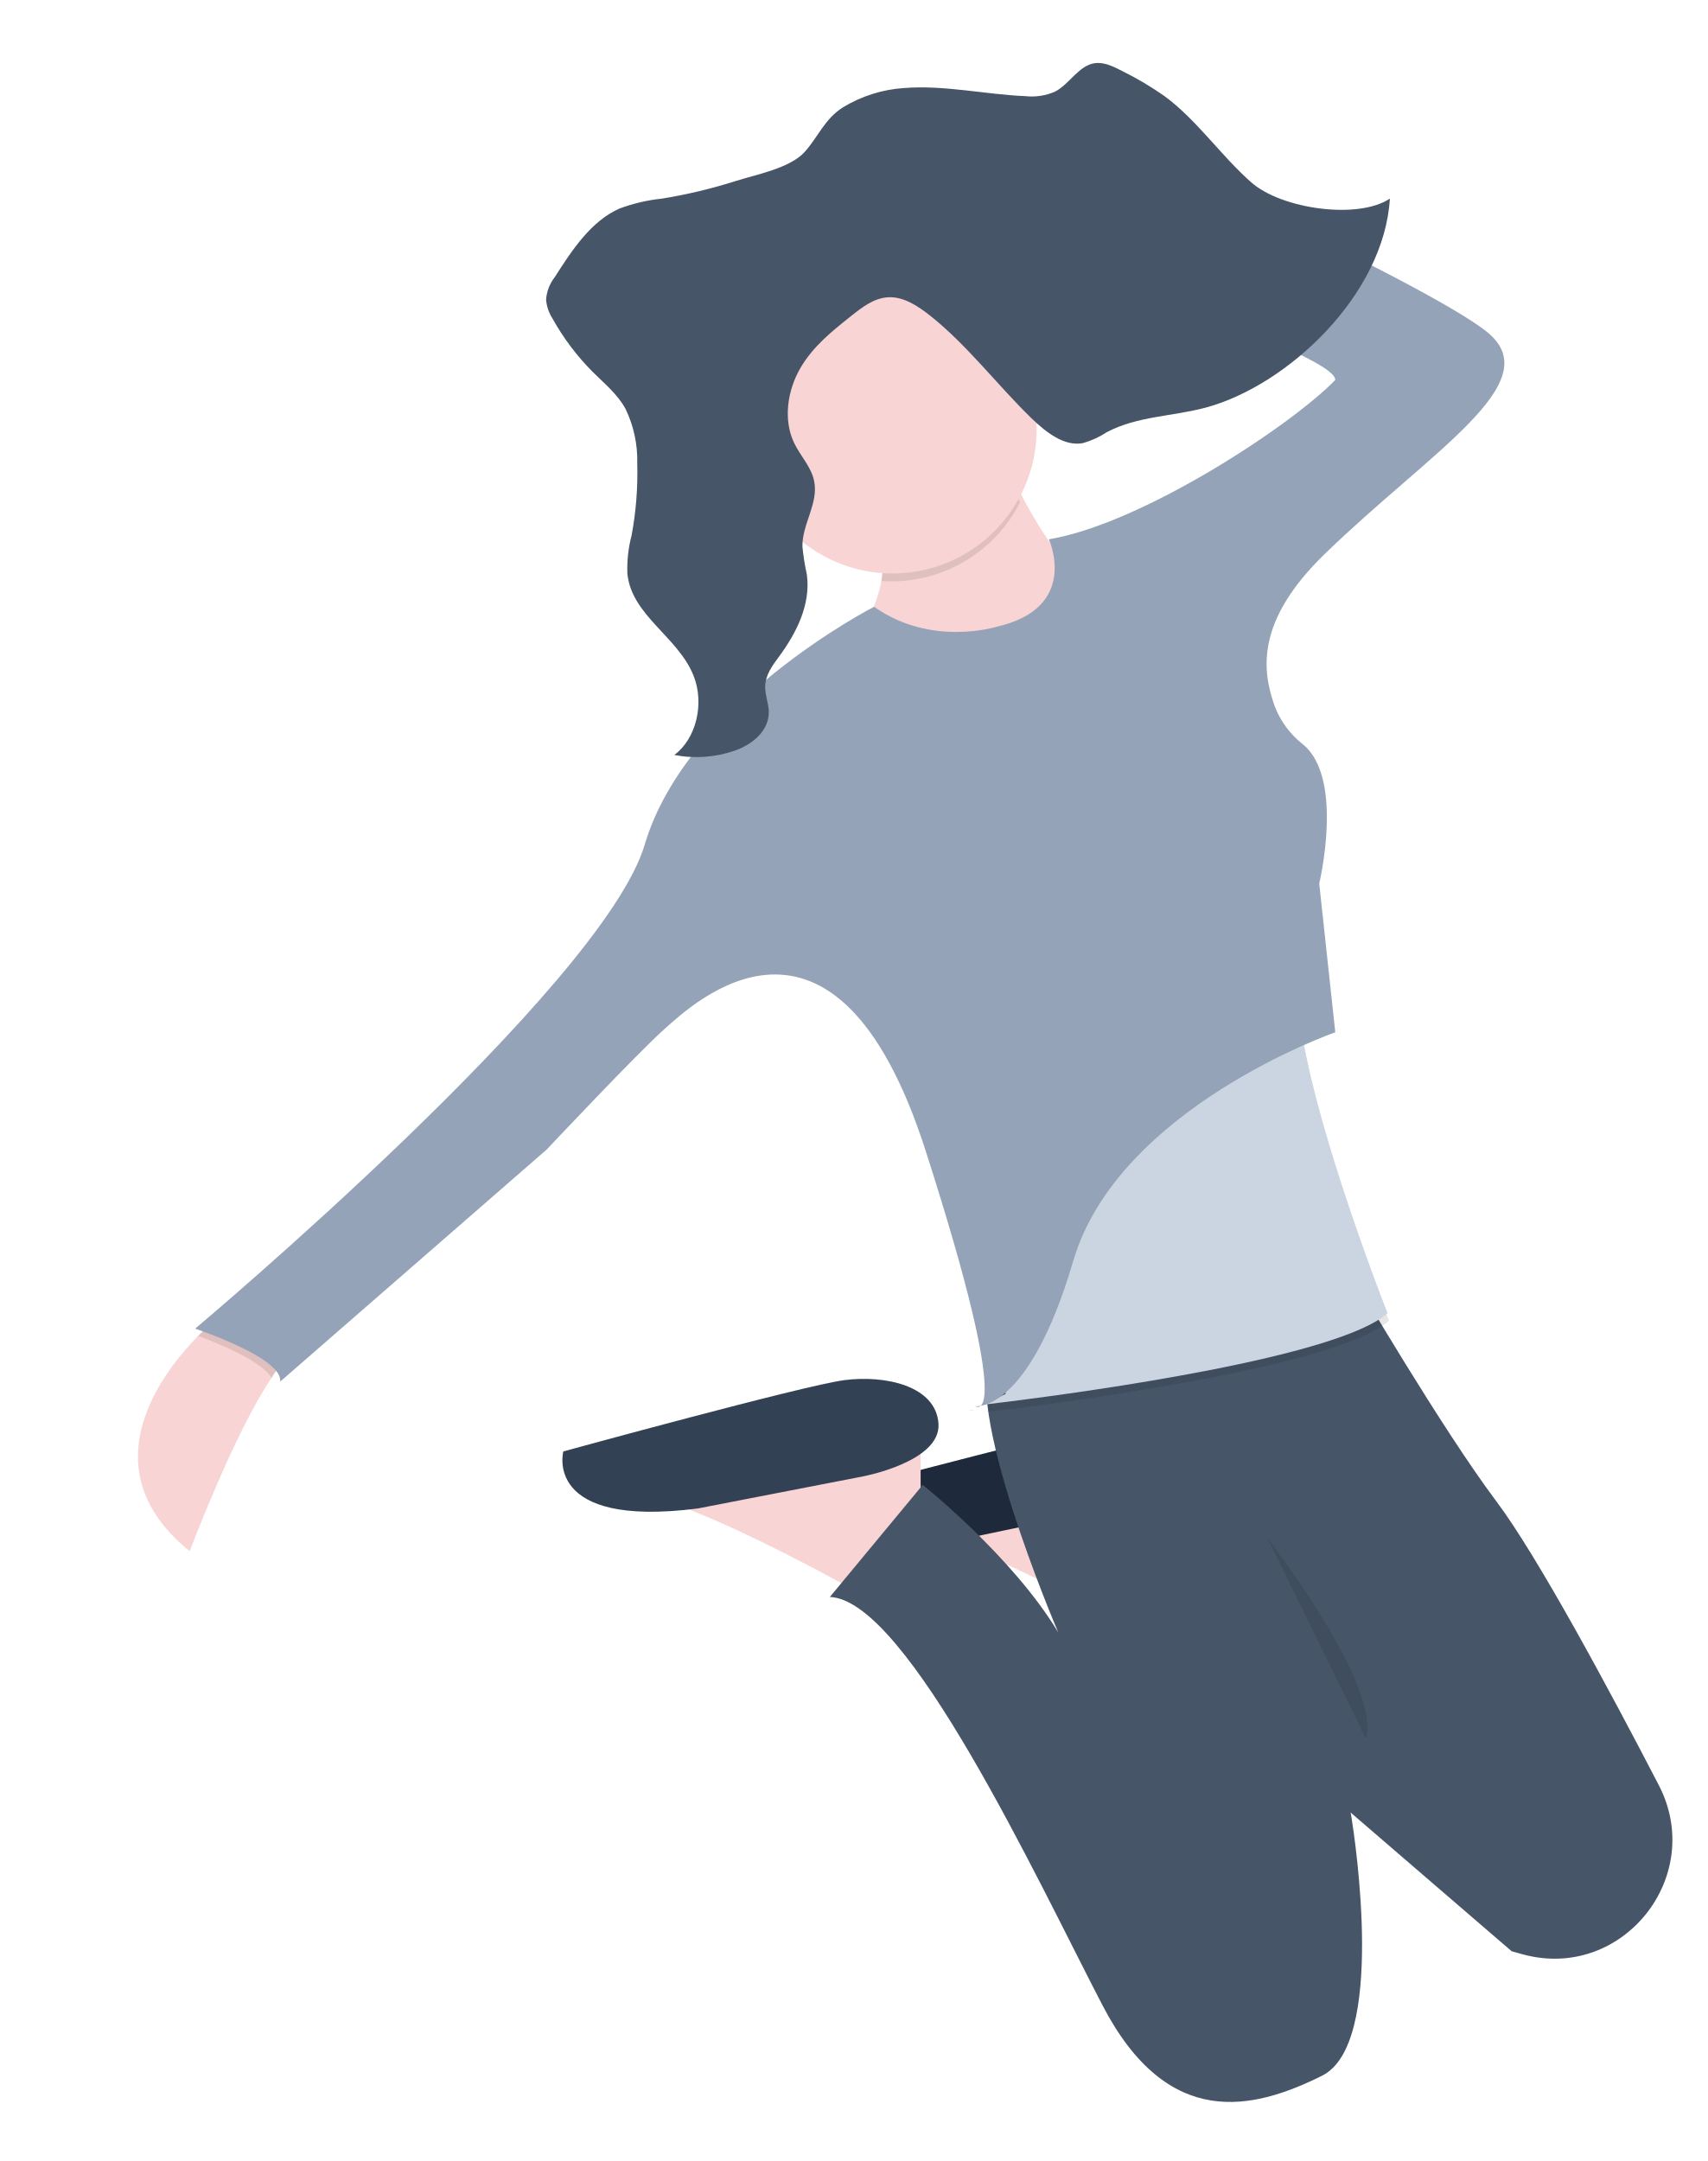
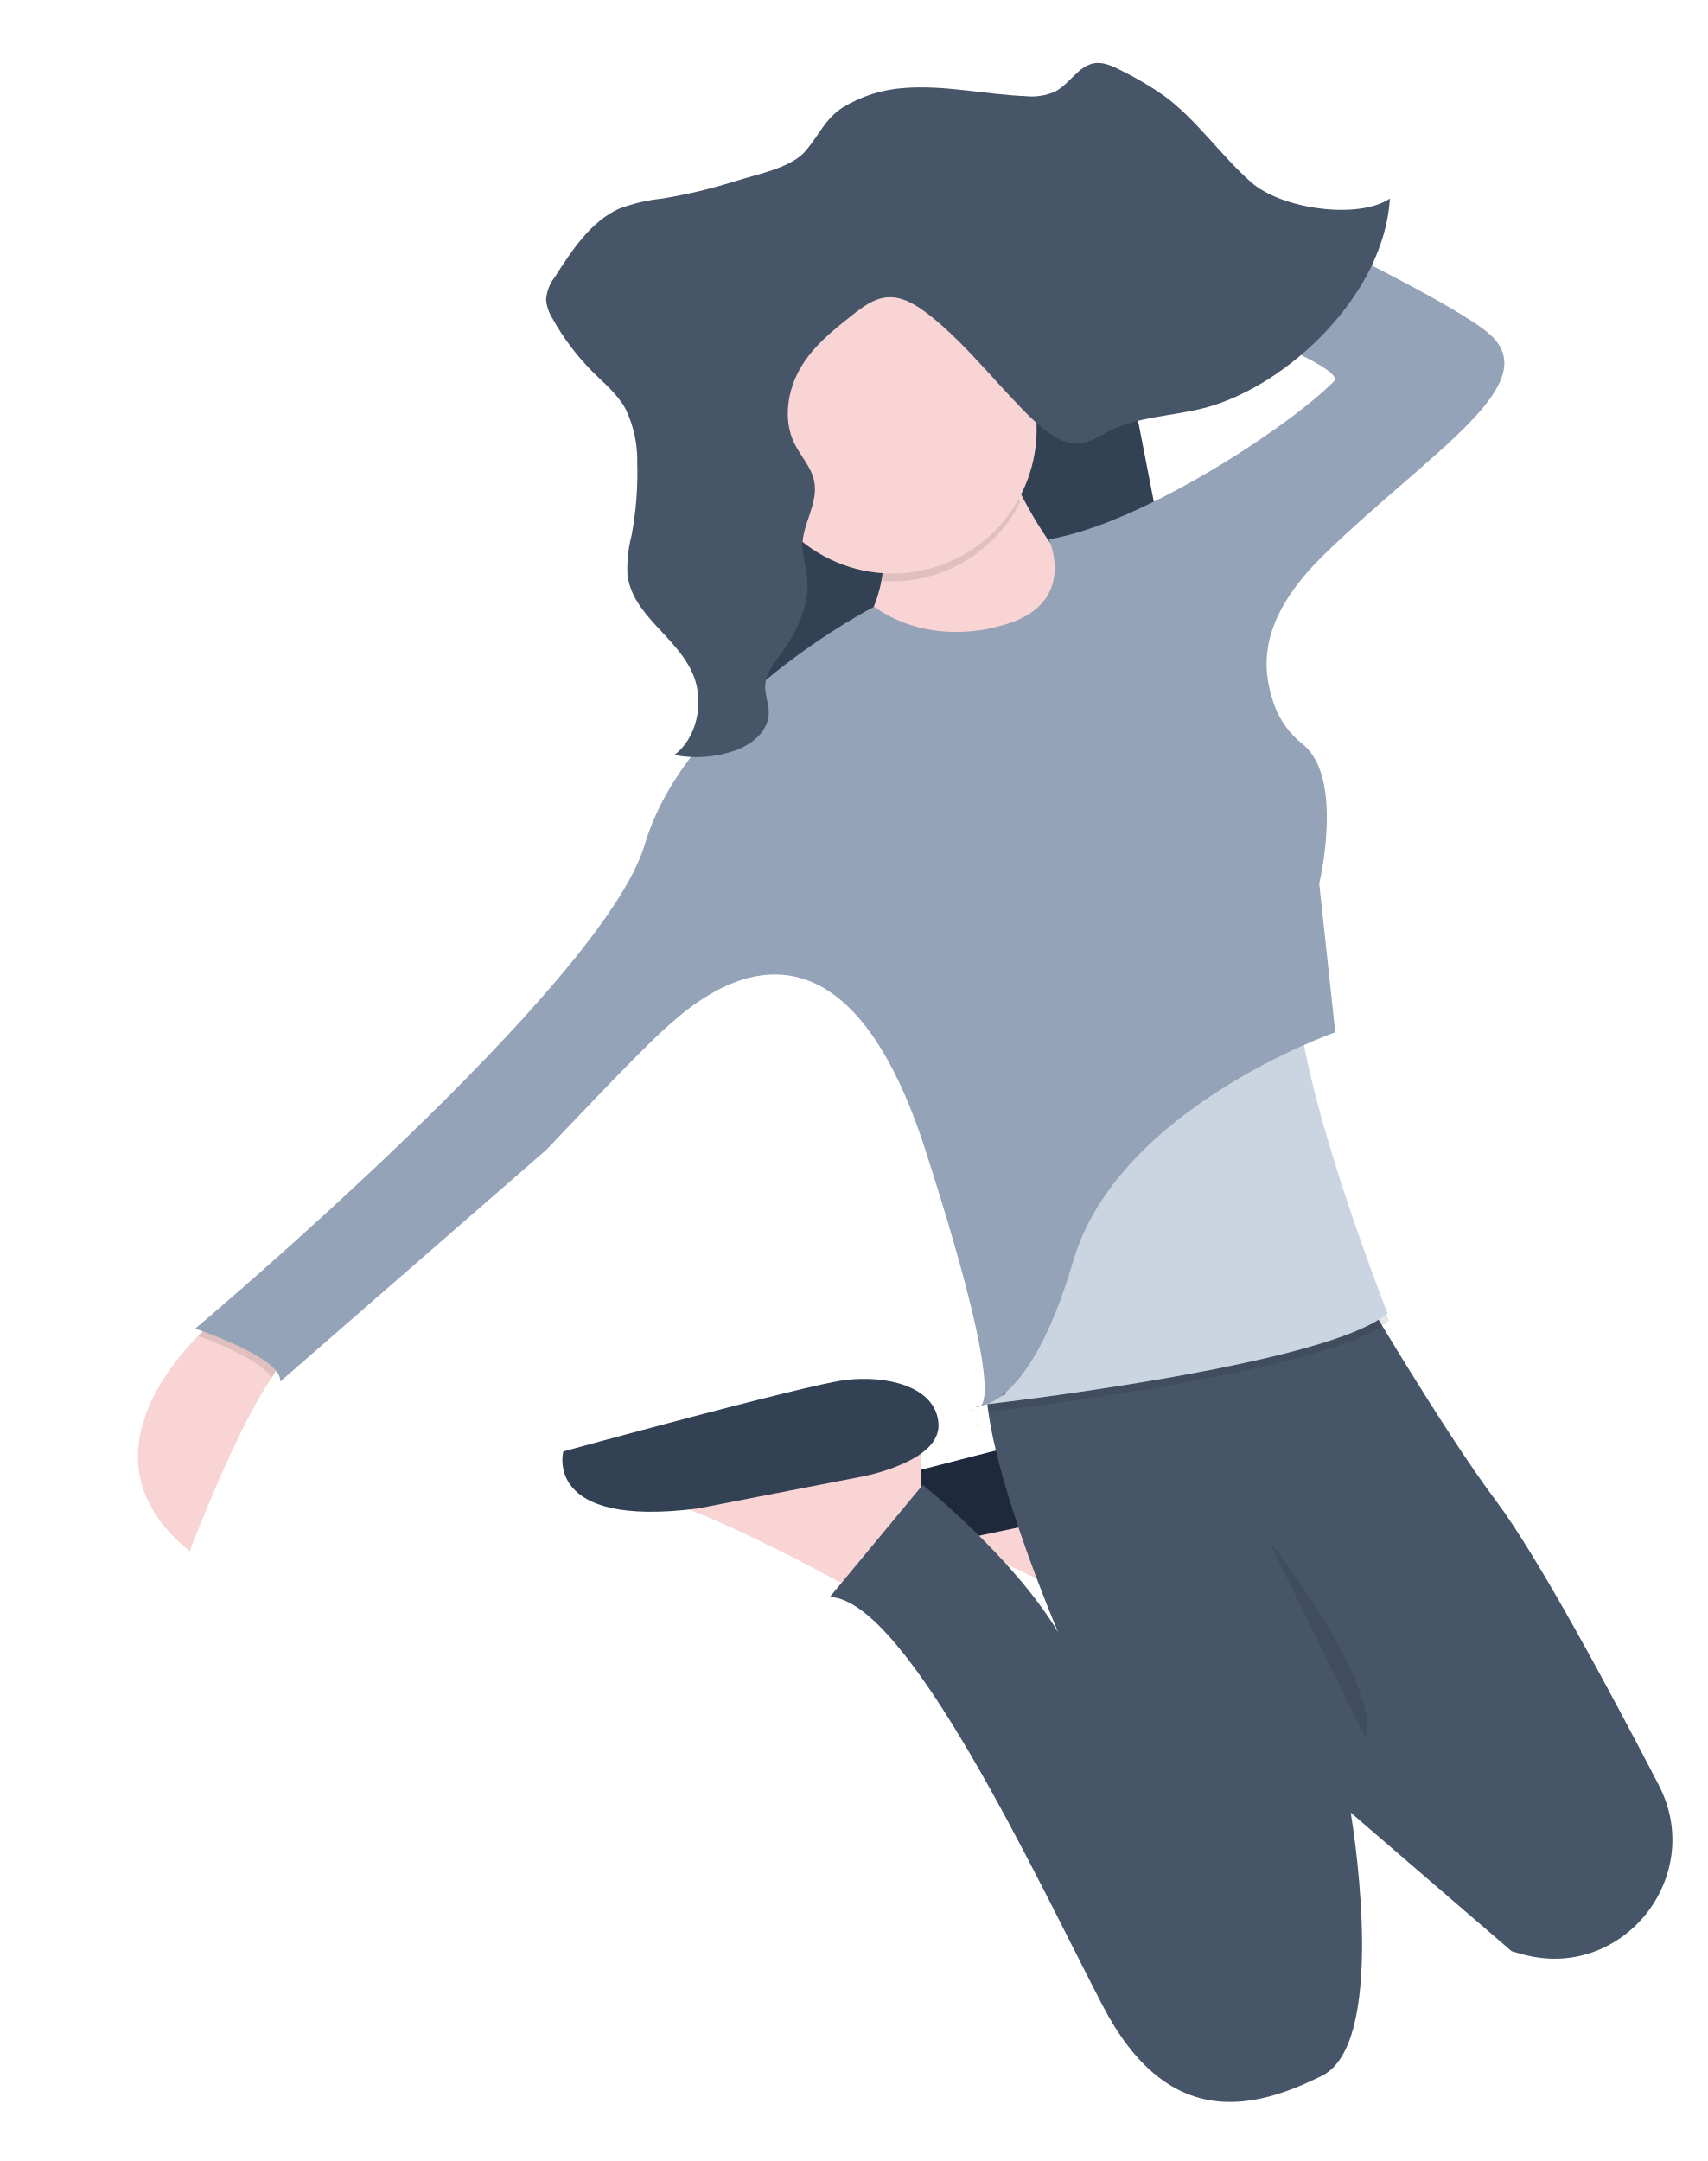
- <svg xmlns="http://www.w3.org/2000/svg" wuser_idth="251.014" height="317.588" viewBox="0 0 251.014 317.588">
+ <svg xmlns="http://www.w3.org/2000/svg" width="251.014" height="317.588" viewBox="0 0 251.014 317.588">
  <defs>
-     <linearGradient user_id="linear-gradient" x1="0.505" y1="1.007" x2="0.505" gradientUnits="objectBoundingBox">
+     <linearGradient id="linear-gradient" x1="0.505" y1="1.007" x2="0.505" gradientUnits="objectBoundingBox">
      <stop offset="0" stop-color="gray" stop-opacity="0.251" />
      <stop offset="0.54" stop-color="gray" stop-opacity="0.122" />
      <stop offset="1" stop-color="gray" stop-opacity="0.102" />
    </linearGradient>
  </defs>
-   <g user_id="Group_1" data-name="Group 1" transform="translate(-125.954 18.154)">
-     <rect user_id="Rectangle_77" data-name="Rectangle 77" wuser_idth="3.785" height="18.307" rx="1.276" transform="translate(287.945 23.197) rotate(-11)" fill="#3f3d56" />
-     <rect user_id="Rectangle_78" data-name="Rectangle 78" wuser_idth="4.265" height="31.863" rx="1.276" transform="translate(294.207 56.13) rotate(-11)" fill="#3f3d56" />
-     <rect user_id="Rectangle_79" data-name="Rectangle 79" wuser_idth="4.059" height="32.137" rx="1.276" transform="translate(302.481 98.339) rotate(-11)" fill="#3f3d56" />
-     <path user_id="Path_190" data-name="Path 190" d="M0,0A.7.7,0,0,0,.83.107,2.943,2.943,0,0,1,0,0Z" transform="translate(269.32 191.355) rotate(-11)" fill="url(#linear-gradient)" />
-     <path user_id="Path_192" data-name="Path 192" d="M43.471,0l-.819,4.463L42.02,7.877l-1.15,6.245L29.721,21.927s-1-.86-2.663-2.216C22.489,15.948,12.885,8.288,5.834,4.175A23.753,23.753,0,0,0,0,1.487Z" transform="translate(259.796 205.712) rotate(-11)" fill="#f8d4d4" />
-     <path user_id="Path_194" data-name="Path 194" d="M44.318,12.282s13,2.231,13.761-3.32S51.388.41,45.072.037.849,2.268.849,2.268s-6.686,8.918,17.462,10.41Z" transform="translate(249.226 198.636) rotate(-11)" fill="#1e293b" />
-     <rect user_id="Rectangle_82" data-name="Rectangle 82" wuser_idth="68.005" height="80.639" transform="translate(221.269 29.959) rotate(-11)" fill="#334155" />
-     <path user_id="Path_198" data-name="Path 198" d="M25.9,6.7a10.913,10.913,0,0,0-4.142,2.932C14.9,16.42,5.088,32.343,5.088,32.343-7.462,17.39,6.426,5.582,12.345,1.523,13.785.541,14.751,0,14.751,0Z" transform="translate(142.668 179.037) rotate(-11)" fill="#f8d4d4" />
-     <path user_id="Path_199" data-name="Path 199" d="M36.043,0s3.346,23.41,14.865,28.984S36.043,44.976,36.043,44.976L0,31.588S20.44,24.9,16.35,5.2Z" transform="translate(236.89 52.85) rotate(-11)" fill="#f8d4d4" />
-     <path user_id="Path_200" data-name="Path 200" d="M43.508,0l-.815,4.448L42.03,7.875,40.88,14.12l-11.149,7.8s-1-.853-2.663-2.208C22.5,15.947,12.9,8.286,5.834,4.174A23.6,23.6,0,0,0,0,1.486Z" transform="translate(218.498 199.899) rotate(-11)" fill="#f8d4d4" />
-     <path user_id="Path_202" data-name="Path 202" d="M43.03,14.445S54.7,14.527,55.4,8.96,49.041.408,43.03.035.5,2.439.5,2.439s-5.181,10.515,17.79,12Z" transform="translate(207.79 192.853) rotate(-11)" fill="#334155" />
-     <path user_id="Path_204" data-name="Path 204" d="M89.962,101.836c-.51-.251-1.021-.51-1.523-.761l-1.371-1.729-17.98-22.8v.4c-.122,3.808-1.416,33.98-11.514,36.767-10.776,2.97-23.775,3.716-29.7-16.35S11.119,33.446,0,30.842L16.54,17.279s10.951,12.809,15.413,25.07c-.167-.761-7.73-36.1-1.523-42.349H84.694s8.377,23.859,14.119,35.678c4.47,9.177,11.179,30.873,15.5,45.555C118.588,95.728,103.563,108.53,89.962,101.836Z" transform="translate(242.03 186.268) rotate(-11)" fill="#475569" />
-     <path user_id="Path_205" data-name="Path 205" d="M60.518,52.029C52.141,56.986,15.366,54.965,3.4,54.161L.14,53.925c-.35,0,.053-.2.053-.2l.335-3.374L9.449,27.69,57.2,0c-.968,2.917-1.287,7.38-1.211,12.489C56.208,28.908,60.518,52.029,60.518,52.029Z" transform="translate(260.759 136.409) rotate(-11)" opacity="0.1" />
-     <path user_id="Path_206" data-name="Path 206" d="M60.916,52.005C52.539,56.963,15.764,54.941,3.8,54.138L.54,53.909,0,53.863l.594-.152L3.53,52.95,9.843,27.682,57.591,0C56.624,2.917,56.3,7.38,56.38,12.489,56.6,28.893,60.916,52.005,60.916,52.005Z" transform="translate(260.16 135.409) rotate(-11)" fill="#cbd5e1" />
-     <path user_id="Path_208" data-name="Path 208" d="M2.406,0,13.555,6.686A10.914,10.914,0,0,0,9.413,9.618C8.484,6.907,2.653,3.122,0,1.508,1.439.541,2.406,0,2.406,0Z" transform="translate(154.789 176.698) rotate(-11)" opacity="0.1" />
-     <path user_id="Path_209" data-name="Path 209" d="M.761.107A.662.662,0,0,1,0,0,2.642,2.642,0,0,0,.761.107Z" transform="translate(268.311 189.076) rotate(-11)" opacity="0.1" />
-     <path user_id="Path_210" data-name="Path 210" d="M135.295,56.833s-10.037,1.112-17.1-6.321c0,0-29.7,8.552-39.76,27.872S0,135.614,0,135.614s11.9,6.686,10.776,10.029L55.744,119.63s15.992-11.514,20.432-14.119,28.992-18.581,34.193,24.895,0,38.275,0,38.275,7.433,2.6,18.208-18.208,44.215-25.641,44.215-25.641l1.858-21.917s6.633-14.53,1.523-20.561a12.946,12.946,0,0,1-2.978-6.29c-.845-5.567-.313-12.841,11.521-20.548,18.208-11.9,37.109-18.43,29.657-27.4s-55.228-42.823-55.228-42.823L148.124,2.658S192,26.711,191.085,30.723c-7.252,5.121-31.631,15.312-45.785,14.961C145.3,45.684,147.928,56.46,135.295,56.833Z" transform="translate(128.76 43.985) rotate(-11)" fill="#94a3b8" />
-     <path user_id="Path_211" data-name="Path 211" d="M22.2,9.081A72.58,72.58,0,0,1,20.143,0L.449,5.2A21.591,21.591,0,0,1,0,16.565,21.179,21.179,0,0,0,22.2,9.078Z" transform="translate(252.344 50.975) rotate(-11)" opacity="0.1" />
-     <circle user_id="Ellipse_10" data-name="Ellipse 10" cx="21.179" cy="21.179" r="21.179" transform="translate(232.292 28.197) rotate(-11)" fill="#f8d4d4" />
-     <path user_id="Path_213" data-name="Path 213" d="M0,0S12.261,24.156,8.544,31.581" transform="translate(312.28 207.976) rotate(-11)" opacity="0.1" />
-     <path user_id="Path_221" data-name="Path 221" d="M57.637.16C63.515.83,69.1,3.35,74.886,4.729a8.56,8.56,0,0,0,4.463.167c2.246-.693,4.074-3.046,6.4-2.978,1.434.046,2.7,1.021,3.884,1.957a47.776,47.776,0,0,1,5.331,4.752c3.99,4.333,6.465,10.167,10.1,14.881S119.433,31.9,124.6,29.733c-3.513,13.712-20.022,24.138-32.488,24.991-4.973.341-10.068-.693-14.881.761a12.894,12.894,0,0,1-3.755.914c-2.772,0-5-2.543-6.732-5.018C62.7,45.563,59.494,38.96,54.932,33.652c-1.523-1.759-3.282-3.427-5.414-3.746s-4.089.7-5.985,1.683c-3.13,1.622-6.328,3.3-8.757,6.092S30.815,44.6,31.82,48.343c.541,2.026,1.775,3.854,1.8,5.97.046,3.381-2.936,5.849-3.526,9.138a34.266,34.266,0,0,0-.145,4.158c-.259,4.506-3.209,8.193-6.282,11.034-1.2,1.1-2.526,2.285-2.879,3.983-.236,1.165,0,2.39-.152,3.572-.449,2.924-3.366,4.409-5.948,4.79A17.157,17.157,0,0,1,5.763,89.93c3.61-1.707,5.834-6.564,5-10.913-1.15-6.032-7.212-10.365-6.691-16.5a19.119,19.119,0,0,1,1.676-5.429A49.745,49.745,0,0,0,8.6,46.8a17.334,17.334,0,0,0-.175-8.2c-.761-2.361-2.353-4.241-3.7-6.237A35.466,35.466,0,0,1,.441,23.578a6.177,6.177,0,0,1-.41-2.909A6,6,0,0,1,1.9,17.661c3.313-3.482,6.854-7.1,11.294-8.1A25.42,25.42,0,0,1,19.6,9.322,75.68,75.68,0,0,0,30.741,8.85c3.046-.358,8.193-.312,10.776-2.285,2.406-1.844,3.762-4.158,6.724-5.331A19.8,19.8,0,0,1,57.641.16Z" transform="translate(202.236 5.622) rotate(-11)" fill="#475569" />
+   <g id="Group_1" data-name="Group 1" transform="translate(-125.954 18.154)">
+     <rect id="Rectangle_77" data-name="Rectangle 77" width="3.785" height="18.307" rx="1.276" transform="translate(287.945 23.197) rotate(-11)" fill="#3f3d56" />
+     <rect id="Rectangle_78" data-name="Rectangle 78" width="4.265" height="31.863" rx="1.276" transform="translate(294.207 56.13) rotate(-11)" fill="#3f3d56" />
+     <rect id="Rectangle_79" data-name="Rectangle 79" width="4.059" height="32.137" rx="1.276" transform="translate(302.481 98.339) rotate(-11)" fill="#3f3d56" />
+     <path id="Path_190" data-name="Path 190" d="M0,0A.7.7,0,0,0,.83.107,2.943,2.943,0,0,1,0,0Z" transform="translate(269.32 191.355) rotate(-11)" fill="url(#linear-gradient)" />
+     <path id="Path_192" data-name="Path 192" d="M43.471,0l-.819,4.463L42.02,7.877l-1.15,6.245L29.721,21.927s-1-.86-2.663-2.216C22.489,15.948,12.885,8.288,5.834,4.175A23.753,23.753,0,0,0,0,1.487Z" transform="translate(259.796 205.712) rotate(-11)" fill="#f8d4d4" />
+     <path id="Path_194" data-name="Path 194" d="M44.318,12.282s13,2.231,13.761-3.32S51.388.41,45.072.037.849,2.268.849,2.268s-6.686,8.918,17.462,10.41Z" transform="translate(249.226 198.636) rotate(-11)" fill="#1e293b" />
+     <rect id="Rectangle_82" data-name="Rectangle 82" width="68.005" height="80.639" transform="translate(221.269 29.959) rotate(-11)" fill="#334155" />
+     <path id="Path_198" data-name="Path 198" d="M25.9,6.7a10.913,10.913,0,0,0-4.142,2.932C14.9,16.42,5.088,32.343,5.088,32.343-7.462,17.39,6.426,5.582,12.345,1.523,13.785.541,14.751,0,14.751,0Z" transform="translate(142.668 179.037) rotate(-11)" fill="#f8d4d4" />
+     <path id="Path_199" data-name="Path 199" d="M36.043,0s3.346,23.41,14.865,28.984S36.043,44.976,36.043,44.976L0,31.588S20.44,24.9,16.35,5.2Z" transform="translate(236.89 52.85) rotate(-11)" fill="#f8d4d4" />
+     <path id="Path_200" data-name="Path 200" d="M43.508,0l-.815,4.448L42.03,7.875,40.88,14.12l-11.149,7.8s-1-.853-2.663-2.208C22.5,15.947,12.9,8.286,5.834,4.174A23.6,23.6,0,0,0,0,1.486Z" transform="translate(218.498 199.899) rotate(-11)" fill="#f8d4d4" />
+     <path id="Path_202" data-name="Path 202" d="M43.03,14.445S54.7,14.527,55.4,8.96,49.041.408,43.03.035.5,2.439.5,2.439s-5.181,10.515,17.79,12Z" transform="translate(207.79 192.853) rotate(-11)" fill="#334155" />
+     <path id="Path_204" data-name="Path 204" d="M89.962,101.836c-.51-.251-1.021-.51-1.523-.761l-1.371-1.729-17.98-22.8v.4c-.122,3.808-1.416,33.98-11.514,36.767-10.776,2.97-23.775,3.716-29.7-16.35S11.119,33.446,0,30.842L16.54,17.279s10.951,12.809,15.413,25.07c-.167-.761-7.73-36.1-1.523-42.349H84.694s8.377,23.859,14.119,35.678c4.47,9.177,11.179,30.873,15.5,45.555C118.588,95.728,103.563,108.53,89.962,101.836Z" transform="translate(242.03 186.268) rotate(-11)" fill="#475569" />
+     <path id="Path_205" data-name="Path 205" d="M60.518,52.029C52.141,56.986,15.366,54.965,3.4,54.161L.14,53.925c-.35,0,.053-.2.053-.2l.335-3.374L9.449,27.69,57.2,0c-.968,2.917-1.287,7.38-1.211,12.489C56.208,28.908,60.518,52.029,60.518,52.029Z" transform="translate(260.759 136.409) rotate(-11)" opacity="0.1" />
+     <path id="Path_206" data-name="Path 206" d="M60.916,52.005C52.539,56.963,15.764,54.941,3.8,54.138L.54,53.909,0,53.863l.594-.152L3.53,52.95,9.843,27.682,57.591,0C56.624,2.917,56.3,7.38,56.38,12.489,56.6,28.893,60.916,52.005,60.916,52.005Z" transform="translate(260.16 135.409) rotate(-11)" fill="#cbd5e1" />
+     <path id="Path_208" data-name="Path 208" d="M2.406,0,13.555,6.686A10.914,10.914,0,0,0,9.413,9.618C8.484,6.907,2.653,3.122,0,1.508,1.439.541,2.406,0,2.406,0Z" transform="translate(154.789 176.698) rotate(-11)" opacity="0.1" />
+     <path id="Path_209" data-name="Path 209" d="M.761.107A.662.662,0,0,1,0,0,2.642,2.642,0,0,0,.761.107Z" transform="translate(268.311 189.076) rotate(-11)" opacity="0.1" />
+     <path id="Path_210" data-name="Path 210" d="M135.295,56.833s-10.037,1.112-17.1-6.321c0,0-29.7,8.552-39.76,27.872S0,135.614,0,135.614s11.9,6.686,10.776,10.029L55.744,119.63s15.992-11.514,20.432-14.119,28.992-18.581,34.193,24.895,0,38.275,0,38.275,7.433,2.6,18.208-18.208,44.215-25.641,44.215-25.641l1.858-21.917s6.633-14.53,1.523-20.561a12.946,12.946,0,0,1-2.978-6.29c-.845-5.567-.313-12.841,11.521-20.548,18.208-11.9,37.109-18.43,29.657-27.4s-55.228-42.823-55.228-42.823L148.124,2.658S192,26.711,191.085,30.723c-7.252,5.121-31.631,15.312-45.785,14.961C145.3,45.684,147.928,56.46,135.295,56.833Z" transform="translate(128.76 43.985) rotate(-11)" fill="#94a3b8" />
+     <path id="Path_211" data-name="Path 211" d="M22.2,9.081A72.58,72.58,0,0,1,20.143,0L.449,5.2A21.591,21.591,0,0,1,0,16.565,21.179,21.179,0,0,0,22.2,9.078Z" transform="translate(252.344 50.975) rotate(-11)" opacity="0.1" />
+     <circle id="Ellipse_10" data-name="Ellipse 10" cx="21.179" cy="21.179" r="21.179" transform="translate(232.292 28.197) rotate(-11)" fill="#f8d4d4" />
+     <path id="Path_213" data-name="Path 213" d="M0,0S12.261,24.156,8.544,31.581" transform="translate(312.28 207.976) rotate(-11)" opacity="0.1" />
+     <path id="Path_221" data-name="Path 221" d="M57.637.16C63.515.83,69.1,3.35,74.886,4.729a8.56,8.56,0,0,0,4.463.167c2.246-.693,4.074-3.046,6.4-2.978,1.434.046,2.7,1.021,3.884,1.957a47.776,47.776,0,0,1,5.331,4.752c3.99,4.333,6.465,10.167,10.1,14.881S119.433,31.9,124.6,29.733c-3.513,13.712-20.022,24.138-32.488,24.991-4.973.341-10.068-.693-14.881.761a12.894,12.894,0,0,1-3.755.914c-2.772,0-5-2.543-6.732-5.018C62.7,45.563,59.494,38.96,54.932,33.652c-1.523-1.759-3.282-3.427-5.414-3.746s-4.089.7-5.985,1.683c-3.13,1.622-6.328,3.3-8.757,6.092S30.815,44.6,31.82,48.343c.541,2.026,1.775,3.854,1.8,5.97.046,3.381-2.936,5.849-3.526,9.138a34.266,34.266,0,0,0-.145,4.158c-.259,4.506-3.209,8.193-6.282,11.034-1.2,1.1-2.526,2.285-2.879,3.983-.236,1.165,0,2.39-.152,3.572-.449,2.924-3.366,4.409-5.948,4.79A17.157,17.157,0,0,1,5.763,89.93c3.61-1.707,5.834-6.564,5-10.913-1.15-6.032-7.212-10.365-6.691-16.5a19.119,19.119,0,0,1,1.676-5.429A49.745,49.745,0,0,0,8.6,46.8a17.334,17.334,0,0,0-.175-8.2c-.761-2.361-2.353-4.241-3.7-6.237A35.466,35.466,0,0,1,.441,23.578a6.177,6.177,0,0,1-.41-2.909A6,6,0,0,1,1.9,17.661c3.313-3.482,6.854-7.1,11.294-8.1A25.42,25.42,0,0,1,19.6,9.322,75.68,75.68,0,0,0,30.741,8.85c3.046-.358,8.193-.312,10.776-2.285,2.406-1.844,3.762-4.158,6.724-5.331A19.8,19.8,0,0,1,57.641.16Z" transform="translate(202.236 5.622) rotate(-11)" fill="#475569" />
  </g>
</svg>
